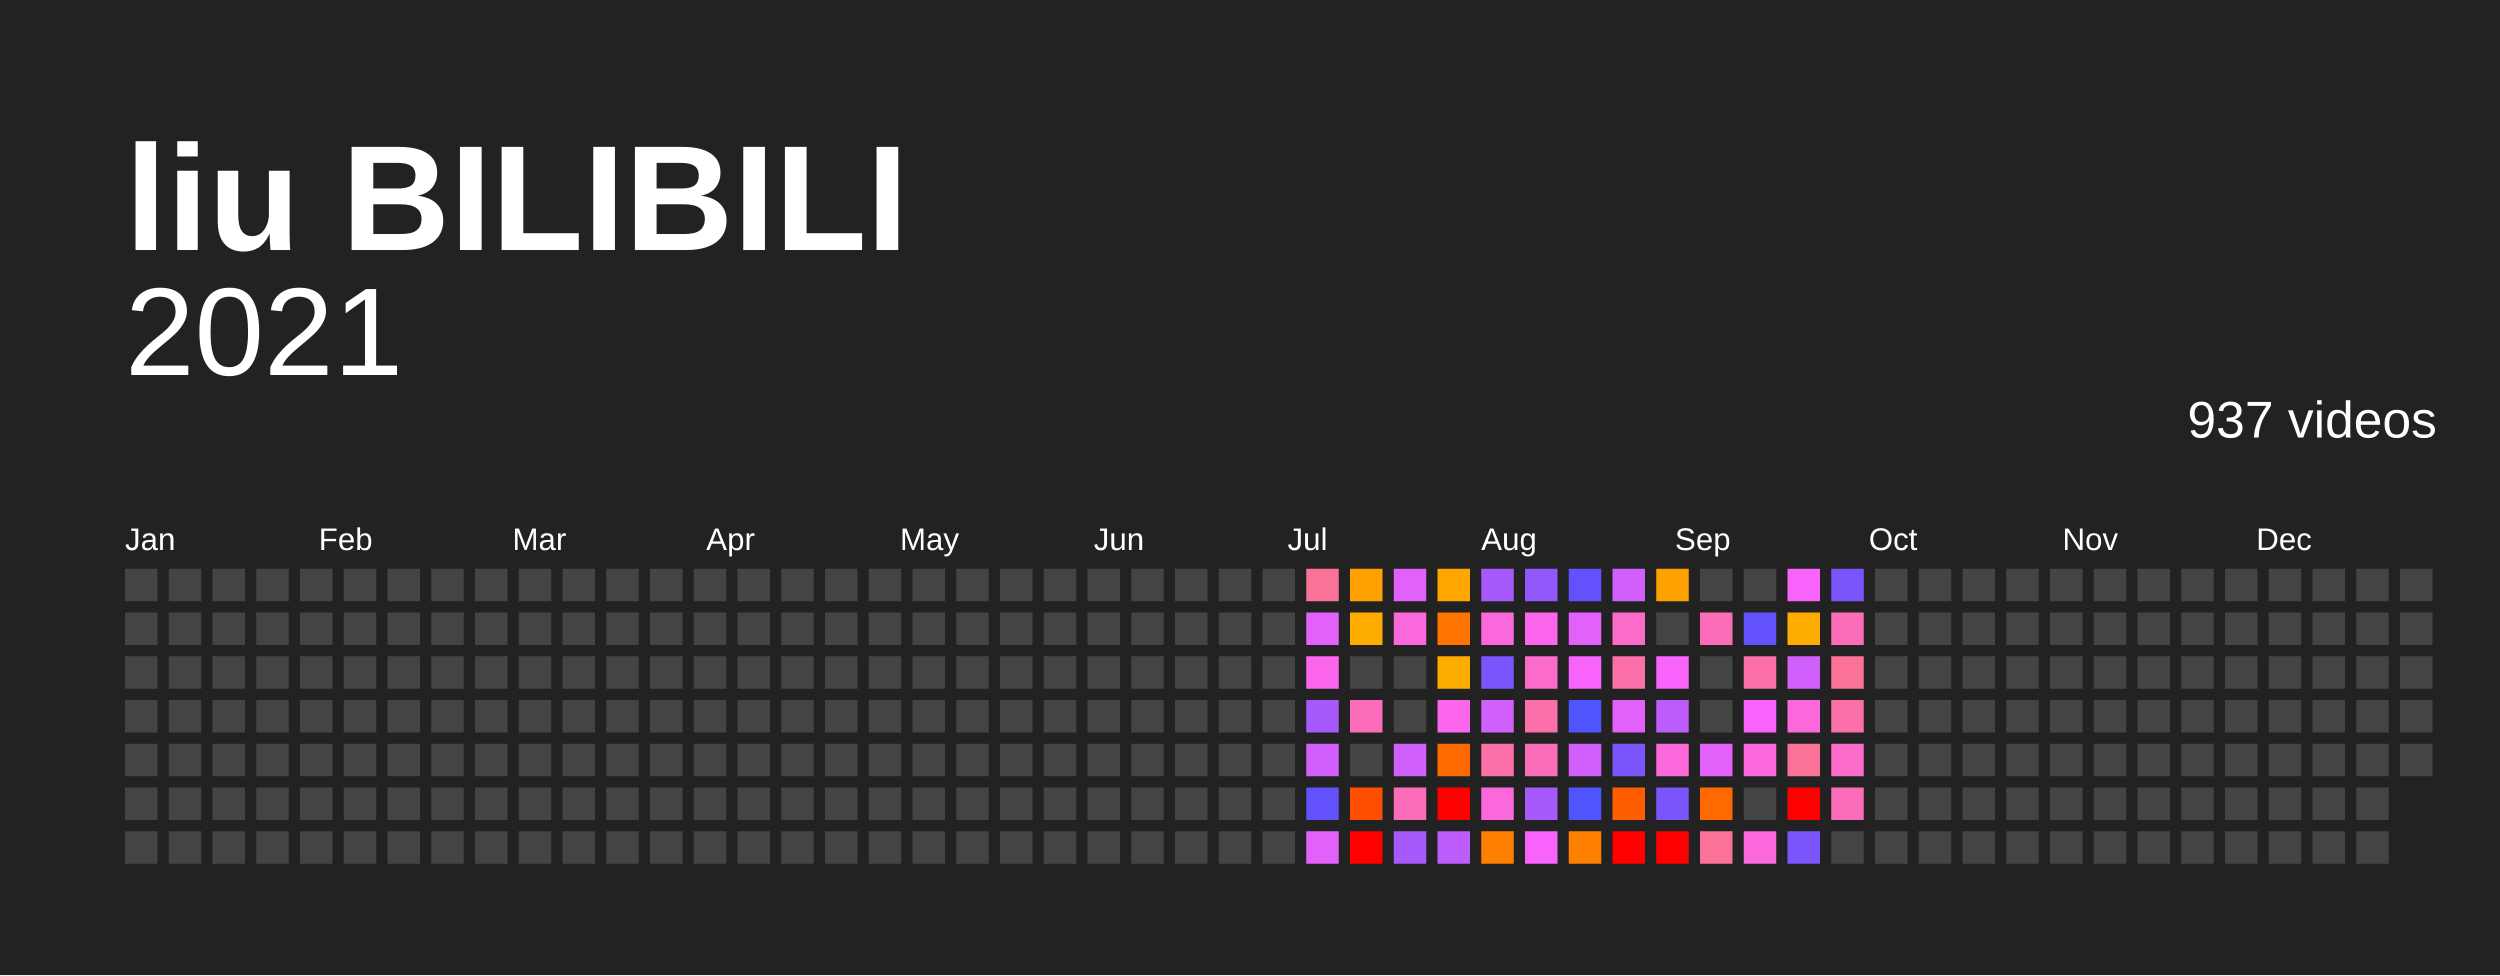
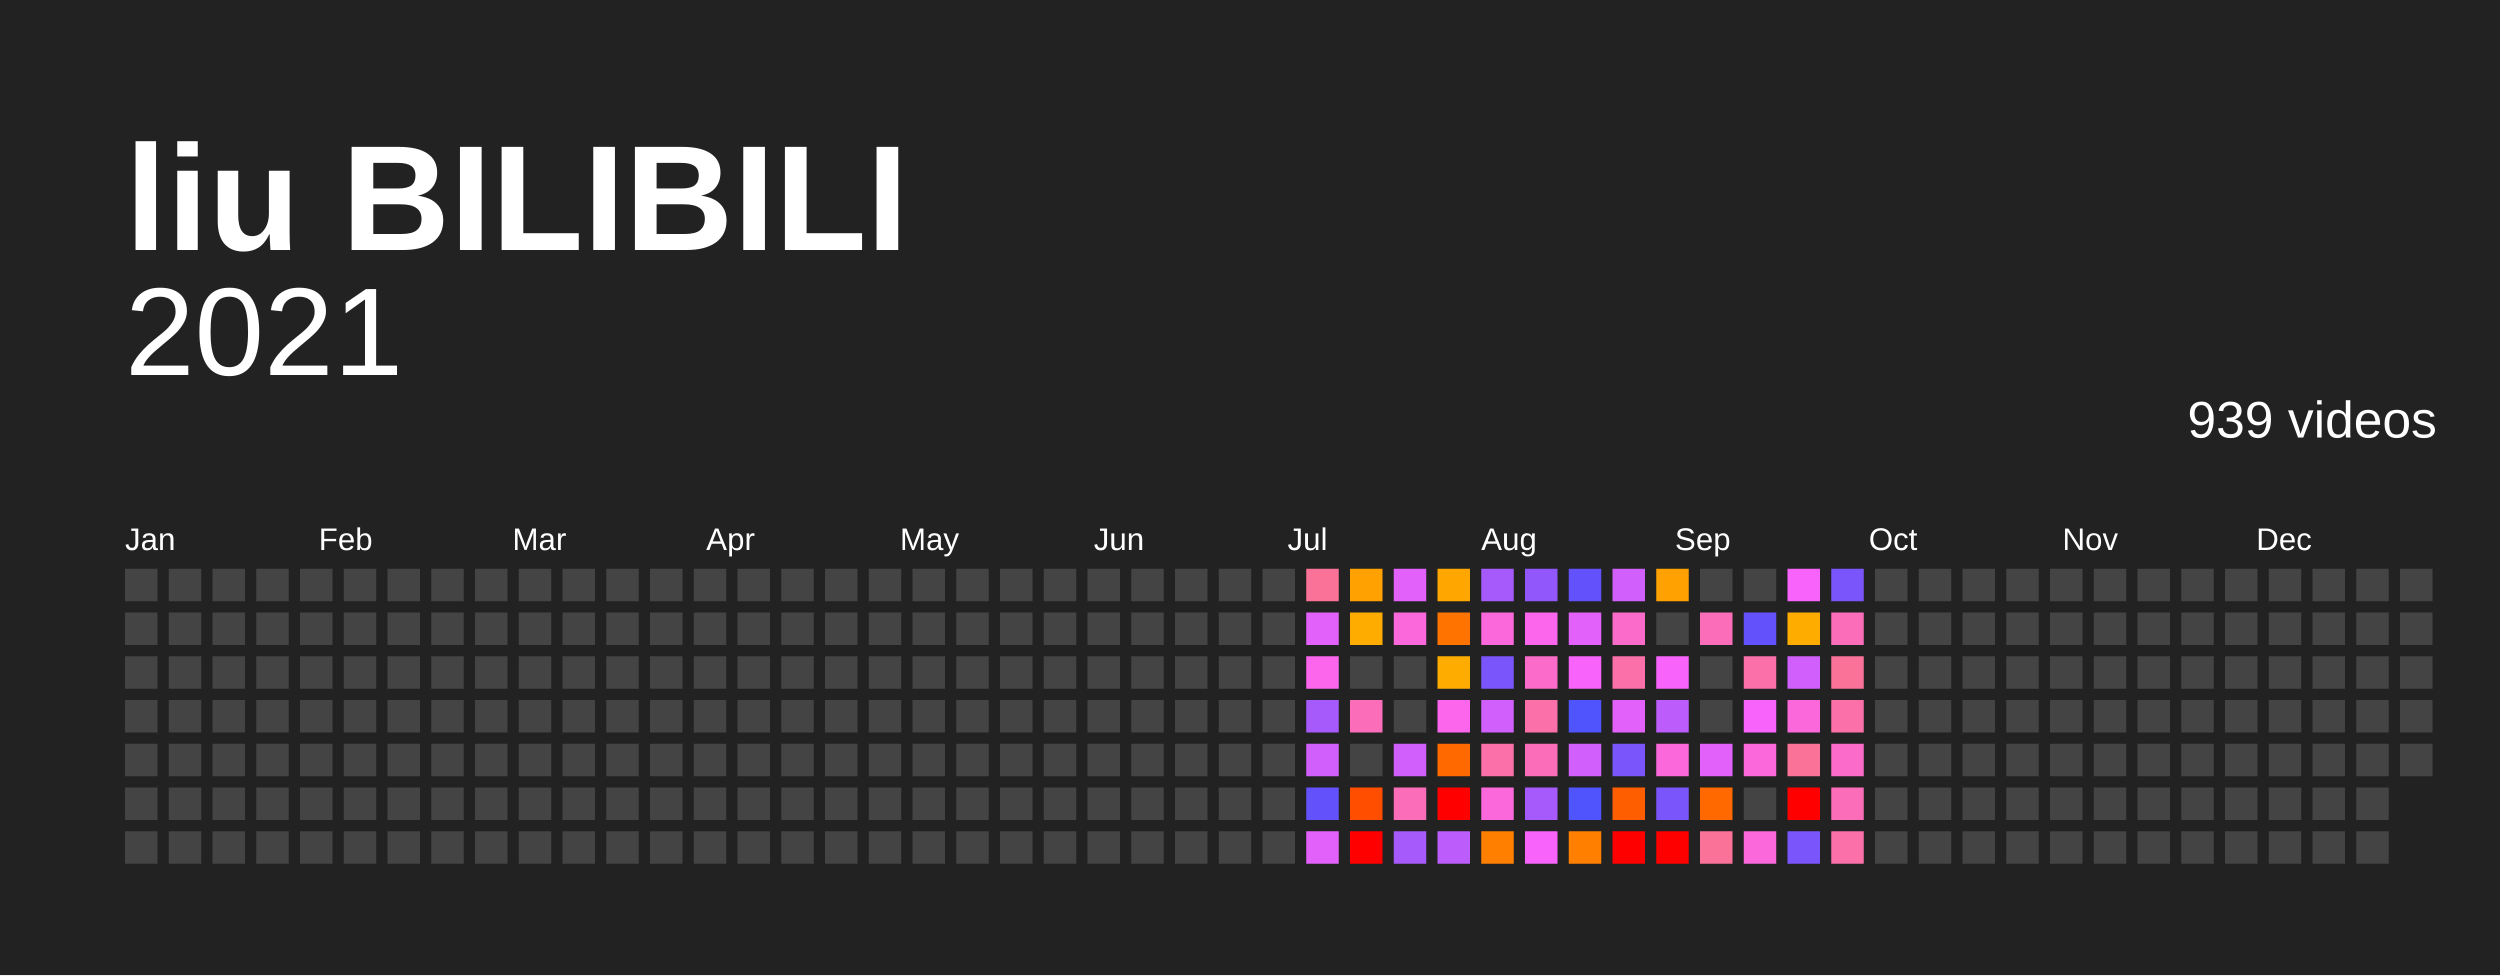
<svg xmlns="http://www.w3.org/2000/svg" baseProfile="full" height="78mm" version="1.1" viewBox="0,0,200,78" width="200mm">
  <defs />
  <rect fill="#222222" height="78" width="200" x="0" y="0" />
  <text fill="#FFFFFF" style="font-size:12px; font-family:Arial; font-weight:bold;" x="10" y="20">liu BILIBILI</text>
  <text alignment-baseline="hanging" fill="#FFFFFF" style="font-size:10.0px; font-family:Arial;" x="10" y="30">2021</text>
-   <text alignment-baseline="hanging" fill="#FFFFFF" style="font-size:4.125px; font-family:Arial;" x="175" y="35">937 videos</text>
+   <text alignment-baseline="hanging" fill="#FFFFFF" style="font-size:4.125px; font-family:Arial;" x="175" y="35">939 videos</text>
  <text fill="#FFFFFF" style="font-size:2.5px; font-family:Arial" x="10.0" y="44">Jan</text>
  <text fill="#FFFFFF" style="font-size:2.5px; font-family:Arial" x="25.5" y="44">Feb</text>
  <text fill="#FFFFFF" style="font-size:2.5px; font-family:Arial" x="41.0" y="44">Mar</text>
  <text fill="#FFFFFF" style="font-size:2.5px; font-family:Arial" x="56.5" y="44">Apr</text>
  <text fill="#FFFFFF" style="font-size:2.5px; font-family:Arial" x="72.0" y="44">May</text>
  <text fill="#FFFFFF" style="font-size:2.5px; font-family:Arial" x="87.5" y="44">Jun</text>
  <text fill="#FFFFFF" style="font-size:2.5px; font-family:Arial" x="103.0" y="44">Jul</text>
  <text fill="#FFFFFF" style="font-size:2.5px; font-family:Arial" x="118.5" y="44">Aug</text>
  <text fill="#FFFFFF" style="font-size:2.5px; font-family:Arial" x="134.0" y="44">Sep</text>
  <text fill="#FFFFFF" style="font-size:2.5px; font-family:Arial" x="149.5" y="44">Oct</text>
  <text fill="#FFFFFF" style="font-size:2.5px; font-family:Arial" x="165.0" y="44">Nov</text>
  <text fill="#FFFFFF" style="font-size:2.5px; font-family:Arial" x="180.5" y="44">Dec</text>
  <rect fill="#444444" height="2.6" width="2.6" x="10.0" y="45.5" />
  <rect fill="#444444" height="2.6" width="2.6" x="10.0" y="49.0" />
  <rect fill="#444444" height="2.6" width="2.6" x="10.0" y="52.5" />
  <rect fill="#444444" height="2.6" width="2.6" x="10.0" y="56.0" />
  <rect fill="#444444" height="2.6" width="2.6" x="10.0" y="59.5" />
  <rect fill="#444444" height="2.6" width="2.6" x="10.0" y="63.0" />
  <rect fill="#444444" height="2.6" width="2.6" x="10.0" y="66.5" />
  <rect fill="#444444" height="2.6" width="2.6" x="13.5" y="45.5" />
  <rect fill="#444444" height="2.6" width="2.6" x="13.5" y="49.0" />
  <rect fill="#444444" height="2.6" width="2.6" x="13.5" y="52.5" />
  <rect fill="#444444" height="2.6" width="2.6" x="13.5" y="56.0" />
  <rect fill="#444444" height="2.6" width="2.6" x="13.5" y="59.5" />
  <rect fill="#444444" height="2.6" width="2.6" x="13.5" y="63.0" />
  <rect fill="#444444" height="2.6" width="2.6" x="13.5" y="66.5" />
  <rect fill="#444444" height="2.6" width="2.6" x="17.0" y="45.5" />
  <rect fill="#444444" height="2.6" width="2.6" x="17.0" y="49.0" />
  <rect fill="#444444" height="2.6" width="2.6" x="17.0" y="52.5" />
  <rect fill="#444444" height="2.6" width="2.6" x="17.0" y="56.0" />
  <rect fill="#444444" height="2.6" width="2.6" x="17.0" y="59.5" />
  <rect fill="#444444" height="2.6" width="2.6" x="17.0" y="63.0" />
  <rect fill="#444444" height="2.6" width="2.6" x="17.0" y="66.5" />
  <rect fill="#444444" height="2.6" width="2.6" x="20.5" y="45.5" />
  <rect fill="#444444" height="2.6" width="2.6" x="20.5" y="49.0" />
  <rect fill="#444444" height="2.6" width="2.6" x="20.5" y="52.5" />
  <rect fill="#444444" height="2.6" width="2.6" x="20.5" y="56.0" />
  <rect fill="#444444" height="2.6" width="2.6" x="20.5" y="59.5" />
  <rect fill="#444444" height="2.6" width="2.6" x="20.5" y="63.0" />
  <rect fill="#444444" height="2.6" width="2.6" x="20.5" y="66.5" />
  <rect fill="#444444" height="2.6" width="2.6" x="24.0" y="45.5" />
  <rect fill="#444444" height="2.6" width="2.6" x="24.0" y="49.0" />
  <rect fill="#444444" height="2.6" width="2.6" x="24.0" y="52.5" />
  <rect fill="#444444" height="2.6" width="2.6" x="24.0" y="56.0" />
  <rect fill="#444444" height="2.6" width="2.6" x="24.0" y="59.5" />
  <rect fill="#444444" height="2.6" width="2.6" x="24.0" y="63.0" />
  <rect fill="#444444" height="2.6" width="2.6" x="24.0" y="66.5" />
  <rect fill="#444444" height="2.6" width="2.6" x="27.5" y="45.5" />
  <rect fill="#444444" height="2.6" width="2.6" x="27.5" y="49.0" />
  <rect fill="#444444" height="2.6" width="2.6" x="27.5" y="52.5" />
  <rect fill="#444444" height="2.6" width="2.6" x="27.5" y="56.0" />
  <rect fill="#444444" height="2.6" width="2.6" x="27.5" y="59.5" />
  <rect fill="#444444" height="2.6" width="2.6" x="27.5" y="63.0" />
  <rect fill="#444444" height="2.6" width="2.6" x="27.5" y="66.5" />
  <rect fill="#444444" height="2.6" width="2.6" x="31.0" y="45.5" />
  <rect fill="#444444" height="2.6" width="2.6" x="31.0" y="49.0" />
  <rect fill="#444444" height="2.6" width="2.6" x="31.0" y="52.5" />
  <rect fill="#444444" height="2.6" width="2.6" x="31.0" y="56.0" />
  <rect fill="#444444" height="2.6" width="2.6" x="31.0" y="59.5" />
  <rect fill="#444444" height="2.6" width="2.6" x="31.0" y="63.0" />
  <rect fill="#444444" height="2.6" width="2.6" x="31.0" y="66.5" />
  <rect fill="#444444" height="2.6" width="2.6" x="34.5" y="45.5" />
  <rect fill="#444444" height="2.6" width="2.6" x="34.5" y="49.0" />
  <rect fill="#444444" height="2.6" width="2.6" x="34.5" y="52.5" />
  <rect fill="#444444" height="2.6" width="2.6" x="34.5" y="56.0" />
  <rect fill="#444444" height="2.6" width="2.6" x="34.5" y="59.5" />
  <rect fill="#444444" height="2.6" width="2.6" x="34.5" y="63.0" />
  <rect fill="#444444" height="2.6" width="2.6" x="34.5" y="66.5" />
  <rect fill="#444444" height="2.6" width="2.6" x="38.0" y="45.5" />
  <rect fill="#444444" height="2.6" width="2.6" x="38.0" y="49.0" />
  <rect fill="#444444" height="2.6" width="2.6" x="38.0" y="52.5" />
  <rect fill="#444444" height="2.6" width="2.6" x="38.0" y="56.0" />
  <rect fill="#444444" height="2.6" width="2.6" x="38.0" y="59.5" />
  <rect fill="#444444" height="2.6" width="2.6" x="38.0" y="63.0" />
  <rect fill="#444444" height="2.6" width="2.6" x="38.0" y="66.5" />
  <rect fill="#444444" height="2.6" width="2.6" x="41.5" y="45.5" />
  <rect fill="#444444" height="2.6" width="2.6" x="41.5" y="49.0" />
  <rect fill="#444444" height="2.6" width="2.6" x="41.5" y="52.5" />
  <rect fill="#444444" height="2.6" width="2.6" x="41.5" y="56.0" />
  <rect fill="#444444" height="2.6" width="2.6" x="41.5" y="59.5" />
  <rect fill="#444444" height="2.6" width="2.6" x="41.5" y="63.0" />
  <rect fill="#444444" height="2.6" width="2.6" x="41.5" y="66.5" />
  <rect fill="#444444" height="2.6" width="2.6" x="45.0" y="45.5" />
  <rect fill="#444444" height="2.6" width="2.6" x="45.0" y="49.0" />
  <rect fill="#444444" height="2.6" width="2.6" x="45.0" y="52.5" />
  <rect fill="#444444" height="2.6" width="2.6" x="45.0" y="56.0" />
  <rect fill="#444444" height="2.6" width="2.6" x="45.0" y="59.5" />
  <rect fill="#444444" height="2.6" width="2.6" x="45.0" y="63.0" />
  <rect fill="#444444" height="2.6" width="2.6" x="45.0" y="66.5" />
  <rect fill="#444444" height="2.6" width="2.6" x="48.5" y="45.5" />
  <rect fill="#444444" height="2.6" width="2.6" x="48.5" y="49.0" />
  <rect fill="#444444" height="2.6" width="2.6" x="48.5" y="52.5" />
  <rect fill="#444444" height="2.6" width="2.6" x="48.5" y="56.0" />
  <rect fill="#444444" height="2.6" width="2.6" x="48.5" y="59.5" />
  <rect fill="#444444" height="2.6" width="2.6" x="48.5" y="63.0" />
  <rect fill="#444444" height="2.6" width="2.6" x="48.5" y="66.5" />
  <rect fill="#444444" height="2.6" width="2.6" x="52.0" y="45.5" />
  <rect fill="#444444" height="2.6" width="2.6" x="52.0" y="49.0" />
  <rect fill="#444444" height="2.6" width="2.6" x="52.0" y="52.5" />
  <rect fill="#444444" height="2.6" width="2.6" x="52.0" y="56.0" />
  <rect fill="#444444" height="2.6" width="2.6" x="52.0" y="59.5" />
  <rect fill="#444444" height="2.6" width="2.6" x="52.0" y="63.0" />
  <rect fill="#444444" height="2.6" width="2.6" x="52.0" y="66.5" />
  <rect fill="#444444" height="2.6" width="2.6" x="55.5" y="45.5" />
  <rect fill="#444444" height="2.6" width="2.6" x="55.5" y="49.0" />
  <rect fill="#444444" height="2.6" width="2.6" x="55.5" y="52.5" />
  <rect fill="#444444" height="2.6" width="2.6" x="55.5" y="56.0" />
  <rect fill="#444444" height="2.6" width="2.6" x="55.5" y="59.5" />
  <rect fill="#444444" height="2.6" width="2.6" x="55.5" y="63.0" />
  <rect fill="#444444" height="2.6" width="2.6" x="55.5" y="66.5" />
  <rect fill="#444444" height="2.6" width="2.6" x="59.0" y="45.5" />
  <rect fill="#444444" height="2.6" width="2.6" x="59.0" y="49.0" />
  <rect fill="#444444" height="2.6" width="2.6" x="59.0" y="52.5" />
  <rect fill="#444444" height="2.6" width="2.6" x="59.0" y="56.0" />
  <rect fill="#444444" height="2.6" width="2.6" x="59.0" y="59.5" />
  <rect fill="#444444" height="2.6" width="2.6" x="59.0" y="63.0" />
  <rect fill="#444444" height="2.6" width="2.6" x="59.0" y="66.5" />
  <rect fill="#444444" height="2.6" width="2.6" x="62.5" y="45.5" />
  <rect fill="#444444" height="2.6" width="2.6" x="62.5" y="49.0" />
  <rect fill="#444444" height="2.6" width="2.6" x="62.5" y="52.5" />
  <rect fill="#444444" height="2.6" width="2.6" x="62.5" y="56.0" />
  <rect fill="#444444" height="2.6" width="2.6" x="62.5" y="59.5" />
  <rect fill="#444444" height="2.6" width="2.6" x="62.5" y="63.0" />
  <rect fill="#444444" height="2.6" width="2.6" x="62.5" y="66.5" />
  <rect fill="#444444" height="2.6" width="2.6" x="66.0" y="45.5" />
  <rect fill="#444444" height="2.6" width="2.6" x="66.0" y="49.0" />
  <rect fill="#444444" height="2.6" width="2.6" x="66.0" y="52.5" />
  <rect fill="#444444" height="2.6" width="2.6" x="66.0" y="56.0" />
  <rect fill="#444444" height="2.6" width="2.6" x="66.0" y="59.5" />
  <rect fill="#444444" height="2.6" width="2.6" x="66.0" y="63.0" />
  <rect fill="#444444" height="2.6" width="2.6" x="66.0" y="66.5" />
  <rect fill="#444444" height="2.6" width="2.6" x="69.5" y="45.5" />
  <rect fill="#444444" height="2.6" width="2.6" x="69.5" y="49.0" />
  <rect fill="#444444" height="2.6" width="2.6" x="69.5" y="52.5" />
  <rect fill="#444444" height="2.6" width="2.6" x="69.5" y="56.0" />
  <rect fill="#444444" height="2.6" width="2.6" x="69.5" y="59.5" />
  <rect fill="#444444" height="2.6" width="2.6" x="69.5" y="63.0" />
  <rect fill="#444444" height="2.6" width="2.6" x="69.5" y="66.5" />
  <rect fill="#444444" height="2.6" width="2.6" x="73.0" y="45.5" />
  <rect fill="#444444" height="2.6" width="2.6" x="73.0" y="49.0" />
  <rect fill="#444444" height="2.6" width="2.6" x="73.0" y="52.5" />
  <rect fill="#444444" height="2.6" width="2.6" x="73.0" y="56.0" />
  <rect fill="#444444" height="2.6" width="2.6" x="73.0" y="59.5" />
  <rect fill="#444444" height="2.6" width="2.6" x="73.0" y="63.0" />
  <rect fill="#444444" height="2.6" width="2.6" x="73.0" y="66.5" />
  <rect fill="#444444" height="2.6" width="2.6" x="76.5" y="45.5" />
  <rect fill="#444444" height="2.6" width="2.6" x="76.5" y="49.0" />
  <rect fill="#444444" height="2.6" width="2.6" x="76.5" y="52.5" />
  <rect fill="#444444" height="2.6" width="2.6" x="76.5" y="56.0" />
  <rect fill="#444444" height="2.6" width="2.6" x="76.5" y="59.5" />
  <rect fill="#444444" height="2.6" width="2.6" x="76.5" y="63.0" />
  <rect fill="#444444" height="2.6" width="2.6" x="76.5" y="66.5" />
  <rect fill="#444444" height="2.6" width="2.6" x="80.0" y="45.5" />
  <rect fill="#444444" height="2.6" width="2.6" x="80.0" y="49.0" />
  <rect fill="#444444" height="2.6" width="2.6" x="80.0" y="52.5" />
  <rect fill="#444444" height="2.6" width="2.6" x="80.0" y="56.0" />
  <rect fill="#444444" height="2.6" width="2.6" x="80.0" y="59.5" />
  <rect fill="#444444" height="2.6" width="2.6" x="80.0" y="63.0" />
  <rect fill="#444444" height="2.6" width="2.6" x="80.0" y="66.5" />
  <rect fill="#444444" height="2.6" width="2.6" x="83.5" y="45.5" />
  <rect fill="#444444" height="2.6" width="2.6" x="83.5" y="49.0" />
  <rect fill="#444444" height="2.6" width="2.6" x="83.5" y="52.5" />
  <rect fill="#444444" height="2.6" width="2.6" x="83.5" y="56.0" />
  <rect fill="#444444" height="2.6" width="2.6" x="83.5" y="59.5" />
  <rect fill="#444444" height="2.6" width="2.6" x="83.5" y="63.0" />
  <rect fill="#444444" height="2.6" width="2.6" x="83.5" y="66.5" />
  <rect fill="#444444" height="2.6" width="2.6" x="87.0" y="45.5" />
  <rect fill="#444444" height="2.6" width="2.6" x="87.0" y="49.0" />
  <rect fill="#444444" height="2.6" width="2.6" x="87.0" y="52.5" />
  <rect fill="#444444" height="2.6" width="2.6" x="87.0" y="56.0" />
  <rect fill="#444444" height="2.6" width="2.6" x="87.0" y="59.5" />
  <rect fill="#444444" height="2.6" width="2.6" x="87.0" y="63.0" />
  <rect fill="#444444" height="2.6" width="2.6" x="87.0" y="66.5" />
  <rect fill="#444444" height="2.6" width="2.6" x="90.5" y="45.5" />
  <rect fill="#444444" height="2.6" width="2.6" x="90.5" y="49.0" />
  <rect fill="#444444" height="2.6" width="2.6" x="90.5" y="52.5" />
  <rect fill="#444444" height="2.6" width="2.6" x="90.5" y="56.0" />
  <rect fill="#444444" height="2.6" width="2.6" x="90.5" y="59.5" />
  <rect fill="#444444" height="2.6" width="2.6" x="90.5" y="63.0" />
  <rect fill="#444444" height="2.6" width="2.6" x="90.5" y="66.5" />
  <rect fill="#444444" height="2.6" width="2.6" x="94.0" y="45.5" />
  <rect fill="#444444" height="2.6" width="2.6" x="94.0" y="49.0" />
  <rect fill="#444444" height="2.6" width="2.6" x="94.0" y="52.5" />
  <rect fill="#444444" height="2.6" width="2.6" x="94.0" y="56.0" />
  <rect fill="#444444" height="2.6" width="2.6" x="94.0" y="59.5" />
  <rect fill="#444444" height="2.6" width="2.6" x="94.0" y="63.0" />
  <rect fill="#444444" height="2.6" width="2.6" x="94.0" y="66.5" />
  <rect fill="#444444" height="2.6" width="2.6" x="97.5" y="45.5" />
  <rect fill="#444444" height="2.6" width="2.6" x="97.5" y="49.0" />
  <rect fill="#444444" height="2.6" width="2.6" x="97.5" y="52.5" />
  <rect fill="#444444" height="2.6" width="2.6" x="97.5" y="56.0" />
  <rect fill="#444444" height="2.6" width="2.6" x="97.5" y="59.5" />
  <rect fill="#444444" height="2.6" width="2.6" x="97.5" y="63.0" />
  <rect fill="#444444" height="2.6" width="2.6" x="97.5" y="66.5" />
  <rect fill="#444444" height="2.6" width="2.6" x="101.0" y="45.5" />
  <rect fill="#444444" height="2.6" width="2.6" x="101.0" y="49.0" />
  <rect fill="#444444" height="2.6" width="2.6" x="101.0" y="52.5" />
  <rect fill="#444444" height="2.6" width="2.6" x="101.0" y="56.0" />
  <rect fill="#444444" height="2.6" width="2.6" x="101.0" y="59.5" />
  <rect fill="#444444" height="2.6" width="2.6" x="101.0" y="63.0" />
  <rect fill="#444444" height="2.6" width="2.6" x="101.0" y="66.5" />
  <rect fill="#fb7299" height="2.6" width="2.6" x="104.5" y="45.5" />
  <rect fill="#e361fb" height="2.6" width="2.6" x="104.5" y="49.0" />
  <rect fill="#fb66ed" height="2.6" width="2.6" x="104.5" y="52.5" />
  <rect fill="#a65afb" height="2.6" width="2.6" x="104.5" y="56.0" />
  <rect fill="#d05ffb" height="2.6" width="2.6" x="104.5" y="59.5" />
  <rect fill="#6352fc" height="2.6" width="2.6" x="104.5" y="63.0" />
  <rect fill="#e361fb" height="2.6" width="2.6" x="104.5" y="66.5" />
  <rect fill="#ffa100" height="2.6" width="2.6" x="108.0" y="45.5" />
  <rect fill="#ffac00" height="2.6" width="2.6" x="108.0" y="49.0" />
  <rect fill="#444444" height="2.6" width="2.6" x="108.0" y="52.5" />
  <rect fill="#fb6db9" height="2.6" width="2.6" x="108.0" y="56.0" />
  <rect fill="#444444" height="2.6" width="2.6" x="108.0" y="59.5" />
  <rect fill="#ff4e00" height="2.6" width="2.6" x="108.0" y="63.0" />
  <rect fill="red" height="2.6" width="2.6" x="108.0" y="66.5" />
  <rect fill="#e361fb" height="2.6" width="2.6" x="111.5" y="45.5" />
  <rect fill="#fb68db" height="2.6" width="2.6" x="111.5" y="49.0" />
  <rect fill="#444444" height="2.6" width="2.6" x="111.5" y="52.5" />
  <rect fill="#444444" height="2.6" width="2.6" x="111.5" y="56.0" />
  <rect fill="#d05ffb" height="2.6" width="2.6" x="111.5" y="59.5" />
  <rect fill="#fb6db9" height="2.6" width="2.6" x="111.5" y="63.0" />
  <rect fill="#a65afb" height="2.6" width="2.6" x="111.5" y="66.5" />
  <rect fill="#ffa600" height="2.6" width="2.6" x="115.0" y="45.5" />
  <rect fill="#ff7400" height="2.6" width="2.6" x="115.0" y="49.0" />
  <rect fill="#ffac00" height="2.6" width="2.6" x="115.0" y="52.5" />
  <rect fill="#fb66ed" height="2.6" width="2.6" x="115.0" y="56.0" />
  <rect fill="#ff6900" height="2.6" width="2.6" x="115.0" y="59.5" />
  <rect fill="red" height="2.6" width="2.6" x="115.0" y="63.0" />
  <rect fill="#bb5cfb" height="2.6" width="2.6" x="115.0" y="66.5" />
  <rect fill="#a65afb" height="2.6" width="2.6" x="118.5" y="45.5" />
  <rect fill="#fb68db" height="2.6" width="2.6" x="118.5" y="49.0" />
  <rect fill="#7a55fb" height="2.6" width="2.6" x="118.5" y="52.5" />
  <rect fill="#d05ffb" height="2.6" width="2.6" x="118.5" y="56.0" />
  <rect fill="#fb70a9" height="2.6" width="2.6" x="118.5" y="59.5" />
  <rect fill="#fb68db" height="2.6" width="2.6" x="118.5" y="63.0" />
  <rect fill="#ff7f00" height="2.6" width="2.6" x="118.5" y="66.5" />
  <rect fill="#9157fb" height="2.6" width="2.6" x="122.0" y="45.5" />
  <rect fill="#fb66ed" height="2.6" width="2.6" x="122.0" y="49.0" />
  <rect fill="#fb6bca" height="2.6" width="2.6" x="122.0" y="52.5" />
  <rect fill="#fb70a9" height="2.6" width="2.6" x="122.0" y="56.0" />
  <rect fill="#fb6db9" height="2.6" width="2.6" x="122.0" y="59.5" />
  <rect fill="#a65afb" height="2.6" width="2.6" x="122.0" y="63.0" />
  <rect fill="#f763fb" height="2.6" width="2.6" x="122.0" y="66.5" />
  <rect fill="#6352fc" height="2.6" width="2.6" x="125.5" y="45.5" />
  <rect fill="#e361fb" height="2.6" width="2.6" x="125.5" y="49.0" />
  <rect fill="#f763fb" height="2.6" width="2.6" x="125.5" y="52.5" />
  <rect fill="#5054fc" height="2.6" width="2.6" x="125.5" y="56.0" />
  <rect fill="#d05ffb" height="2.6" width="2.6" x="125.5" y="59.5" />
  <rect fill="#5054fc" height="2.6" width="2.6" x="125.5" y="63.0" />
  <rect fill="#ff7f00" height="2.6" width="2.6" x="125.5" y="66.5" />
  <rect fill="#d05ffb" height="2.6" width="2.6" x="129.0" y="45.5" />
  <rect fill="#fb6bca" height="2.6" width="2.6" x="129.0" y="49.0" />
  <rect fill="#fb70a9" height="2.6" width="2.6" x="129.0" y="52.5" />
  <rect fill="#e361fb" height="2.6" width="2.6" x="129.0" y="56.0" />
  <rect fill="#7a55fb" height="2.6" width="2.6" x="129.0" y="59.5" />
  <rect fill="#ff5e00" height="2.6" width="2.6" x="129.0" y="63.0" />
  <rect fill="red" height="2.6" width="2.6" x="129.0" y="66.5" />
  <rect fill="#ffa100" height="2.6" width="2.6" x="132.5" y="45.5" />
  <rect fill="#444444" height="2.6" width="2.6" x="132.5" y="49.0" />
  <rect fill="#f763fb" height="2.6" width="2.6" x="132.5" y="52.5" />
  <rect fill="#bb5cfb" height="2.6" width="2.6" x="132.5" y="56.0" />
  <rect fill="#fb68db" height="2.6" width="2.6" x="132.5" y="59.5" />
  <rect fill="#7a55fb" height="2.6" width="2.6" x="132.5" y="63.0" />
  <rect fill="red" height="2.6" width="2.6" x="132.5" y="66.5" />
  <rect fill="#444444" height="2.6" width="2.6" x="136.0" y="45.5" />
  <rect fill="#fb6db9" height="2.6" width="2.6" x="136.0" y="49.0" />
  <rect fill="#444444" height="2.6" width="2.6" x="136.0" y="52.5" />
  <rect fill="#444444" height="2.6" width="2.6" x="136.0" y="56.0" />
  <rect fill="#e361fb" height="2.6" width="2.6" x="136.0" y="59.5" />
  <rect fill="#ff6900" height="2.6" width="2.6" x="136.0" y="63.0" />
  <rect fill="#fb7299" height="2.6" width="2.6" x="136.0" y="66.5" />
  <rect fill="#444444" height="2.6" width="2.6" x="139.5" y="45.5" />
  <rect fill="#6352fc" height="2.6" width="2.6" x="139.5" y="49.0" />
  <rect fill="#fb70a9" height="2.6" width="2.6" x="139.5" y="52.5" />
  <rect fill="#f763fb" height="2.6" width="2.6" x="139.5" y="56.0" />
  <rect fill="#fb68db" height="2.6" width="2.6" x="139.5" y="59.5" />
  <rect fill="#444444" height="2.6" width="2.6" x="139.5" y="63.0" />
  <rect fill="#fb68db" height="2.6" width="2.6" x="139.5" y="66.5" />
  <rect fill="#f763fb" height="2.6" width="2.6" x="143.0" y="45.5" />
  <rect fill="#ffac00" height="2.6" width="2.6" x="143.0" y="49.0" />
  <rect fill="#d05ffb" height="2.6" width="2.6" x="143.0" y="52.5" />
  <rect fill="#fb68db" height="2.6" width="2.6" x="143.0" y="56.0" />
  <rect fill="#fb7299" height="2.6" width="2.6" x="143.0" y="59.5" />
  <rect fill="red" height="2.6" width="2.6" x="143.0" y="63.0" />
  <rect fill="#7a55fb" height="2.6" width="2.6" x="143.0" y="66.5" />
  <rect fill="#7a55fb" height="2.6" width="2.6" x="146.5" y="45.5" />
  <rect fill="#fb6db9" height="2.6" width="2.6" x="146.5" y="49.0" />
  <rect fill="#fb7299" height="2.6" width="2.6" x="146.5" y="52.5" />
  <rect fill="#fb70a9" height="2.6" width="2.6" x="146.5" y="56.0" />
  <rect fill="#fb6bca" height="2.6" width="2.6" x="146.5" y="59.5" />
  <rect fill="#fb6db9" height="2.6" width="2.6" x="146.5" y="63.0" />
-   <rect fill="#444444" height="2.6" width="2.6" x="146.5" y="66.5" />
+   <rect fill="#fb70a9" height="2.6" width="2.6" x="146.5" y="66.5" />
  <rect fill="#444444" height="2.6" width="2.6" x="150.0" y="45.5" />
  <rect fill="#444444" height="2.6" width="2.6" x="150.0" y="49.0" />
  <rect fill="#444444" height="2.6" width="2.6" x="150.0" y="52.5" />
  <rect fill="#444444" height="2.6" width="2.6" x="150.0" y="56.0" />
  <rect fill="#444444" height="2.6" width="2.6" x="150.0" y="59.5" />
  <rect fill="#444444" height="2.6" width="2.6" x="150.0" y="63.0" />
  <rect fill="#444444" height="2.6" width="2.6" x="150.0" y="66.5" />
  <rect fill="#444444" height="2.6" width="2.6" x="153.5" y="45.5" />
  <rect fill="#444444" height="2.6" width="2.6" x="153.5" y="49.0" />
  <rect fill="#444444" height="2.6" width="2.6" x="153.5" y="52.5" />
  <rect fill="#444444" height="2.6" width="2.6" x="153.5" y="56.0" />
  <rect fill="#444444" height="2.6" width="2.6" x="153.5" y="59.5" />
  <rect fill="#444444" height="2.6" width="2.6" x="153.5" y="63.0" />
  <rect fill="#444444" height="2.6" width="2.6" x="153.5" y="66.5" />
  <rect fill="#444444" height="2.6" width="2.6" x="157.0" y="45.5" />
  <rect fill="#444444" height="2.6" width="2.6" x="157.0" y="49.0" />
  <rect fill="#444444" height="2.6" width="2.6" x="157.0" y="52.5" />
  <rect fill="#444444" height="2.6" width="2.6" x="157.0" y="56.0" />
  <rect fill="#444444" height="2.6" width="2.6" x="157.0" y="59.5" />
  <rect fill="#444444" height="2.6" width="2.6" x="157.0" y="63.0" />
  <rect fill="#444444" height="2.6" width="2.6" x="157.0" y="66.5" />
  <rect fill="#444444" height="2.6" width="2.6" x="160.5" y="45.5" />
  <rect fill="#444444" height="2.6" width="2.6" x="160.5" y="49.0" />
  <rect fill="#444444" height="2.6" width="2.6" x="160.5" y="52.5" />
  <rect fill="#444444" height="2.6" width="2.6" x="160.5" y="56.0" />
  <rect fill="#444444" height="2.6" width="2.6" x="160.5" y="59.5" />
  <rect fill="#444444" height="2.6" width="2.6" x="160.5" y="63.0" />
  <rect fill="#444444" height="2.6" width="2.6" x="160.5" y="66.5" />
  <rect fill="#444444" height="2.6" width="2.6" x="164.0" y="45.5" />
  <rect fill="#444444" height="2.6" width="2.6" x="164.0" y="49.0" />
  <rect fill="#444444" height="2.6" width="2.6" x="164.0" y="52.5" />
  <rect fill="#444444" height="2.6" width="2.6" x="164.0" y="56.0" />
  <rect fill="#444444" height="2.6" width="2.6" x="164.0" y="59.5" />
  <rect fill="#444444" height="2.6" width="2.6" x="164.0" y="63.0" />
  <rect fill="#444444" height="2.6" width="2.6" x="164.0" y="66.5" />
  <rect fill="#444444" height="2.6" width="2.6" x="167.5" y="45.5" />
  <rect fill="#444444" height="2.6" width="2.6" x="167.5" y="49.0" />
  <rect fill="#444444" height="2.6" width="2.6" x="167.5" y="52.5" />
  <rect fill="#444444" height="2.6" width="2.6" x="167.5" y="56.0" />
  <rect fill="#444444" height="2.6" width="2.6" x="167.5" y="59.5" />
  <rect fill="#444444" height="2.6" width="2.6" x="167.5" y="63.0" />
  <rect fill="#444444" height="2.6" width="2.6" x="167.5" y="66.5" />
  <rect fill="#444444" height="2.6" width="2.6" x="171.0" y="45.5" />
  <rect fill="#444444" height="2.6" width="2.6" x="171.0" y="49.0" />
  <rect fill="#444444" height="2.6" width="2.6" x="171.0" y="52.5" />
  <rect fill="#444444" height="2.6" width="2.6" x="171.0" y="56.0" />
  <rect fill="#444444" height="2.6" width="2.6" x="171.0" y="59.5" />
  <rect fill="#444444" height="2.6" width="2.6" x="171.0" y="63.0" />
  <rect fill="#444444" height="2.6" width="2.6" x="171.0" y="66.5" />
  <rect fill="#444444" height="2.6" width="2.6" x="174.5" y="45.5" />
  <rect fill="#444444" height="2.6" width="2.6" x="174.5" y="49.0" />
  <rect fill="#444444" height="2.6" width="2.6" x="174.5" y="52.5" />
  <rect fill="#444444" height="2.6" width="2.6" x="174.5" y="56.0" />
  <rect fill="#444444" height="2.6" width="2.6" x="174.5" y="59.5" />
  <rect fill="#444444" height="2.6" width="2.6" x="174.5" y="63.0" />
  <rect fill="#444444" height="2.6" width="2.6" x="174.5" y="66.5" />
  <rect fill="#444444" height="2.6" width="2.6" x="178.0" y="45.5" />
  <rect fill="#444444" height="2.6" width="2.6" x="178.0" y="49.0" />
  <rect fill="#444444" height="2.6" width="2.6" x="178.0" y="52.5" />
  <rect fill="#444444" height="2.6" width="2.6" x="178.0" y="56.0" />
  <rect fill="#444444" height="2.6" width="2.6" x="178.0" y="59.5" />
  <rect fill="#444444" height="2.6" width="2.6" x="178.0" y="63.0" />
  <rect fill="#444444" height="2.6" width="2.6" x="178.0" y="66.5" />
  <rect fill="#444444" height="2.6" width="2.6" x="181.5" y="45.5" />
  <rect fill="#444444" height="2.6" width="2.6" x="181.5" y="49.0" />
  <rect fill="#444444" height="2.6" width="2.6" x="181.5" y="52.5" />
  <rect fill="#444444" height="2.6" width="2.6" x="181.5" y="56.0" />
  <rect fill="#444444" height="2.6" width="2.6" x="181.5" y="59.5" />
  <rect fill="#444444" height="2.6" width="2.6" x="181.5" y="63.0" />
  <rect fill="#444444" height="2.6" width="2.6" x="181.5" y="66.5" />
  <rect fill="#444444" height="2.6" width="2.6" x="185.0" y="45.5" />
  <rect fill="#444444" height="2.6" width="2.6" x="185.0" y="49.0" />
  <rect fill="#444444" height="2.6" width="2.6" x="185.0" y="52.5" />
  <rect fill="#444444" height="2.6" width="2.6" x="185.0" y="56.0" />
  <rect fill="#444444" height="2.6" width="2.6" x="185.0" y="59.5" />
  <rect fill="#444444" height="2.6" width="2.6" x="185.0" y="63.0" />
  <rect fill="#444444" height="2.6" width="2.6" x="185.0" y="66.5" />
  <rect fill="#444444" height="2.6" width="2.6" x="188.5" y="45.5" />
  <rect fill="#444444" height="2.6" width="2.6" x="188.5" y="49.0" />
  <rect fill="#444444" height="2.6" width="2.6" x="188.5" y="52.5" />
  <rect fill="#444444" height="2.6" width="2.6" x="188.5" y="56.0" />
  <rect fill="#444444" height="2.6" width="2.6" x="188.5" y="59.5" />
  <rect fill="#444444" height="2.6" width="2.6" x="188.5" y="63.0" />
  <rect fill="#444444" height="2.6" width="2.6" x="188.5" y="66.5" />
  <rect fill="#444444" height="2.6" width="2.6" x="192.0" y="45.5" />
  <rect fill="#444444" height="2.6" width="2.6" x="192.0" y="49.0" />
  <rect fill="#444444" height="2.6" width="2.6" x="192.0" y="52.5" />
  <rect fill="#444444" height="2.6" width="2.6" x="192.0" y="56.0" />
  <rect fill="#444444" height="2.6" width="2.6" x="192.0" y="59.5" />
</svg>
